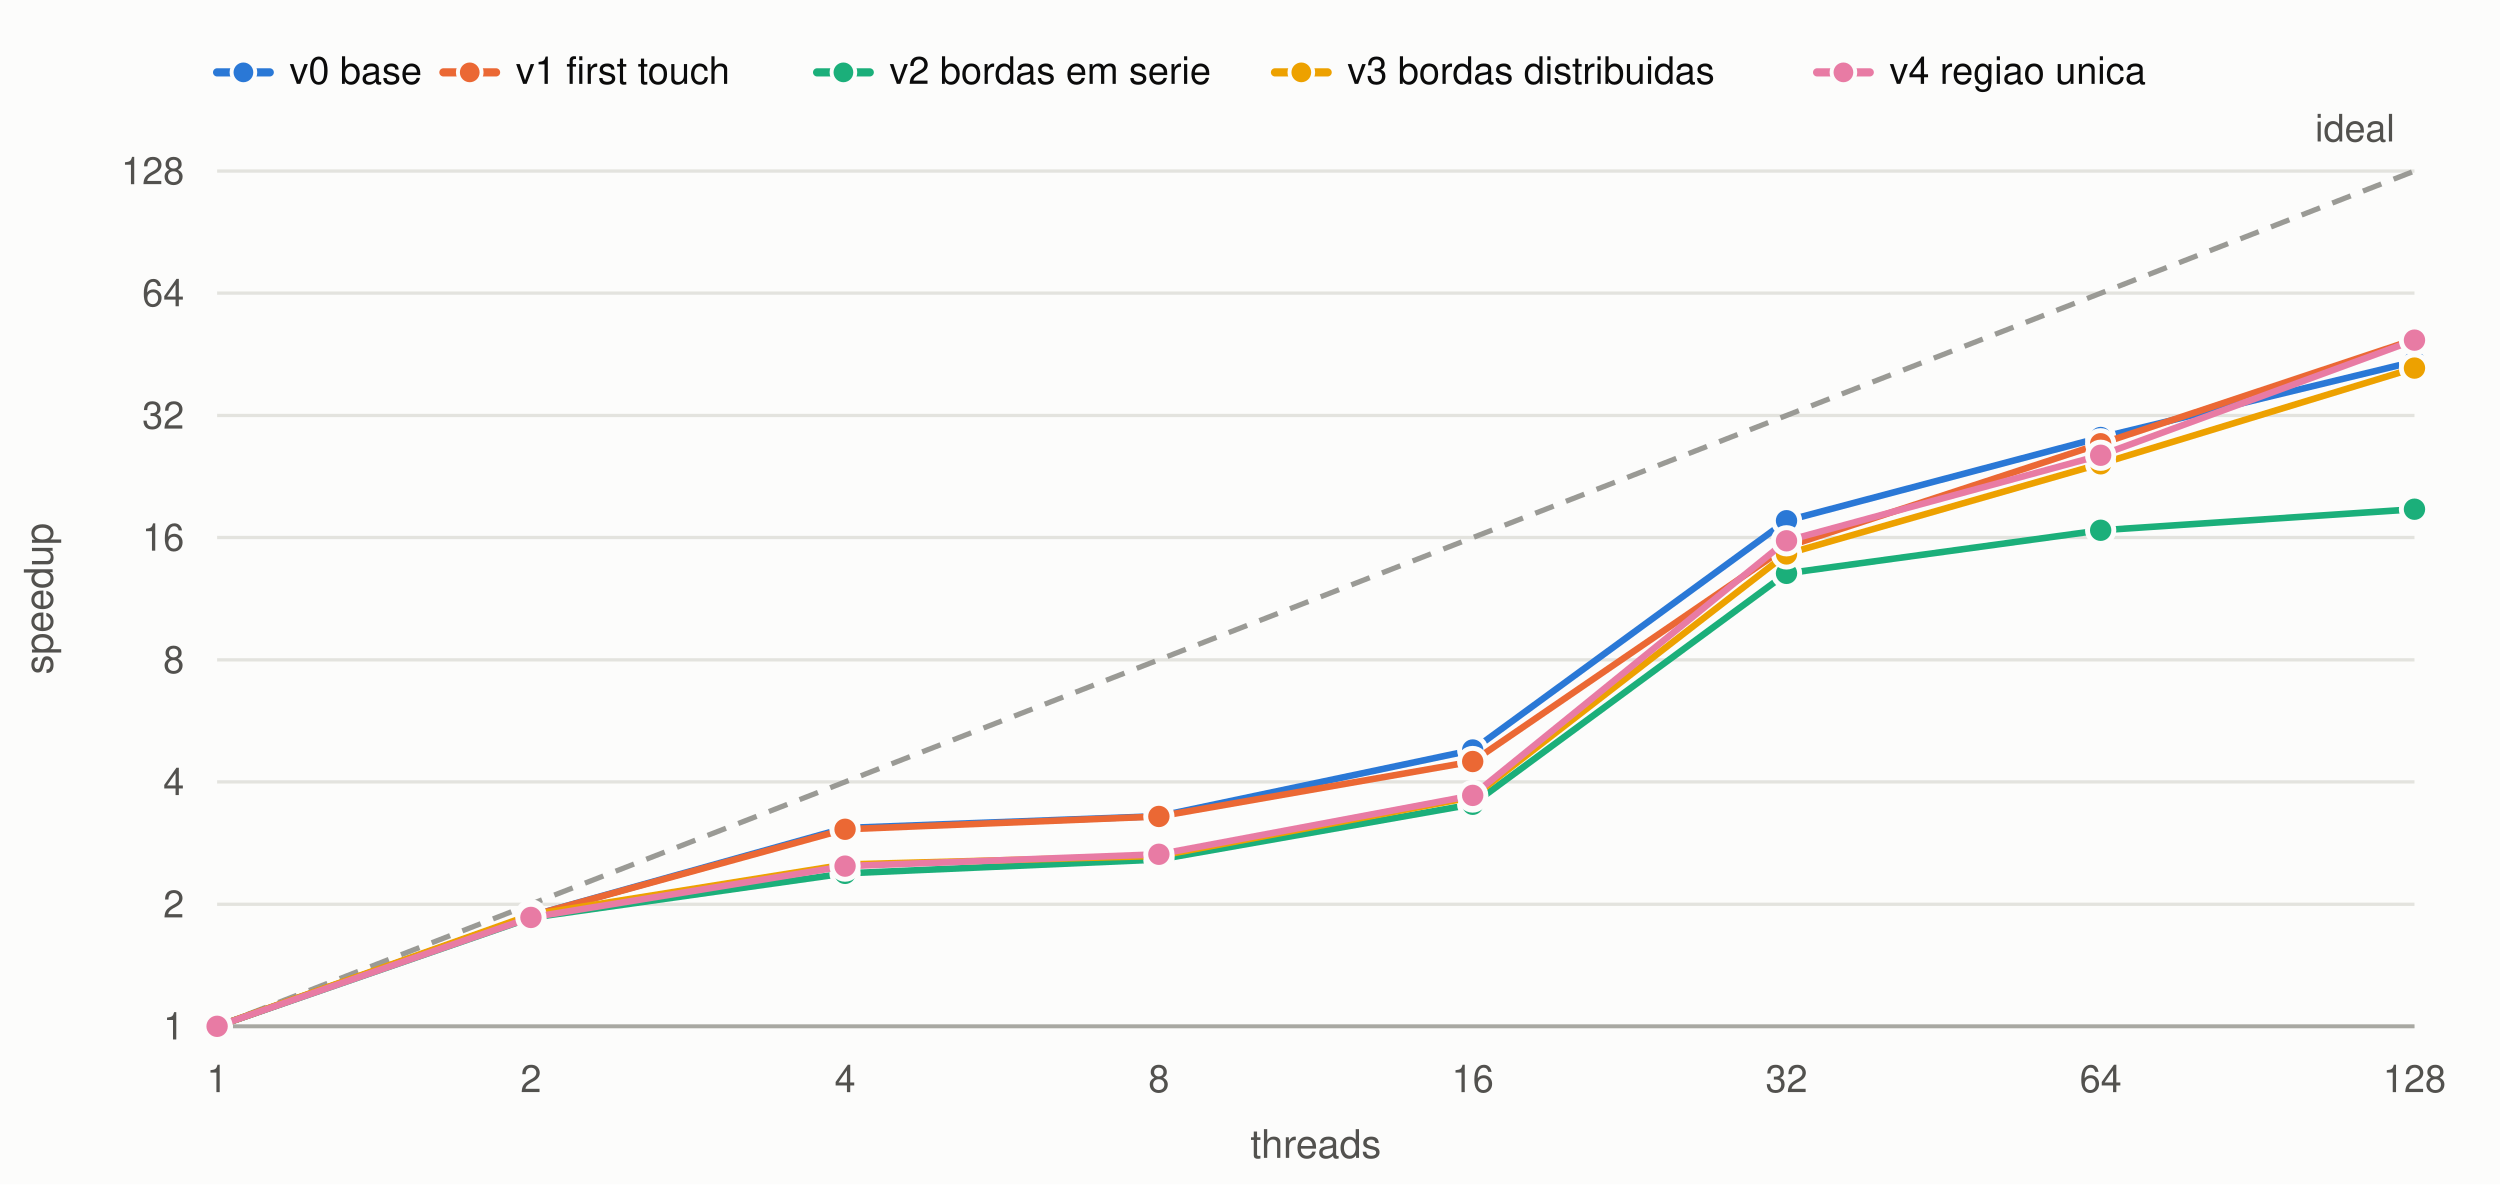
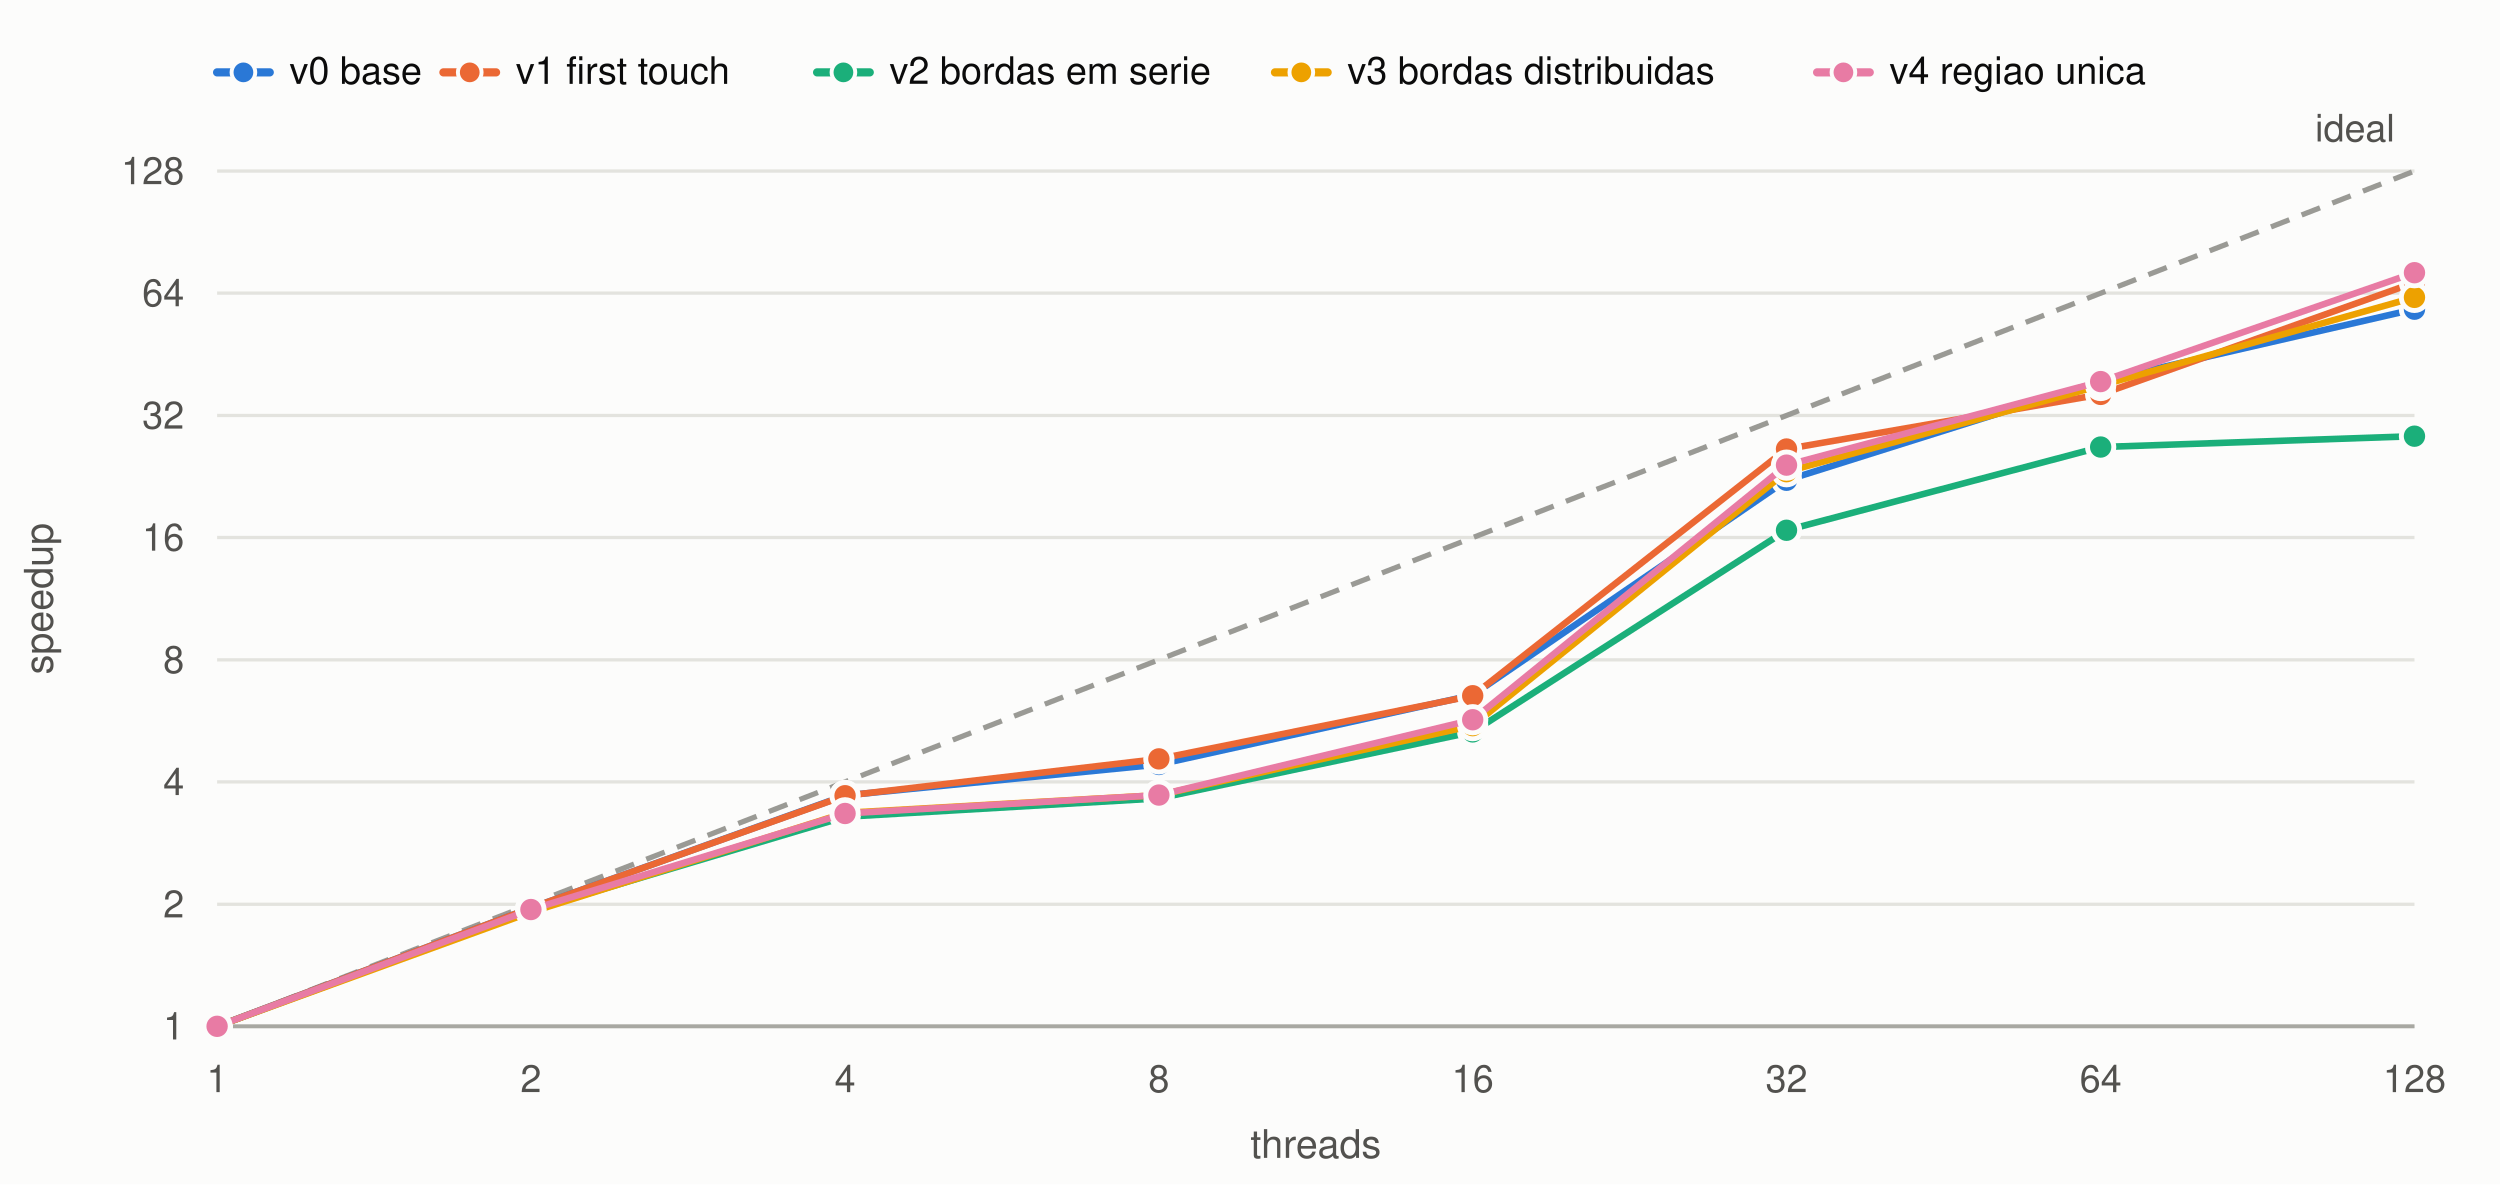
<svg xmlns="http://www.w3.org/2000/svg" viewBox="0 0 760 360" width="100%" font-family="Segoe UI, Helvetica, Arial, sans-serif">
  <rect x="0" y="0" width="760" height="360" fill="#fcfcfb" />
  <line x1="66" y1="22" x2="82" y2="22" stroke="#2a78d6" stroke-width="2.5" stroke-linecap="round" />
  <circle cx="74" cy="22" r="3.6" fill="#2a78d6" stroke="#fcfcfb" stroke-width="1.2" />
  <text x="88" y="25.5" font-size="11.5" fill="#0b0b0b">v0 base</text>
  <line x1="134.8" y1="22" x2="150.8" y2="22" stroke="#eb6834" stroke-width="2.5" stroke-linecap="round" />
  <circle cx="142.8" cy="22" r="3.6" fill="#eb6834" stroke="#fcfcfb" stroke-width="1.2" />
  <text x="156.8" y="25.5" font-size="11.5" fill="#0b0b0b">v1 first touch</text>
  <line x1="248.4" y1="22" x2="264.4" y2="22" stroke="#1baf7a" stroke-width="2.5" stroke-linecap="round" />
  <circle cx="256.4" cy="22" r="3.6" fill="#1baf7a" stroke="#fcfcfb" stroke-width="1.2" />
  <text x="270.4" y="25.5" font-size="11.5" fill="#0b0b0b">v2 bordas em serie</text>
  <line x1="387.6" y1="22" x2="403.6" y2="22" stroke="#eda100" stroke-width="2.5" stroke-linecap="round" />
  <circle cx="395.6" cy="22" r="3.6" fill="#eda100" stroke="#fcfcfb" stroke-width="1.2" />
  <text x="409.6" y="25.5" font-size="11.5" fill="#0b0b0b">v3 bordas distribuidas</text>
  <line x1="552.4" y1="22" x2="568.4" y2="22" stroke="#e87ba4" stroke-width="2.5" stroke-linecap="round" />
  <circle cx="560.4" cy="22" r="3.6" fill="#e87ba4" stroke="#fcfcfb" stroke-width="1.2" />
  <text x="574.4" y="25.5" font-size="11.5" fill="#0b0b0b">v4 regiao unica</text>
  <line x1="66" y1="312.0" x2="734" y2="312.0" stroke="#e3e3de" stroke-width="1" />
  <text x="56" y="316.0" font-size="11.5" fill="#52514e" text-anchor="end">1</text>
  <line x1="66" y1="274.9" x2="734" y2="274.9" stroke="#e3e3de" stroke-width="1" />
  <text x="56" y="278.9" font-size="11.5" fill="#52514e" text-anchor="end">2</text>
  <line x1="66" y1="237.7" x2="734" y2="237.7" stroke="#e3e3de" stroke-width="1" />
  <text x="56" y="241.7" font-size="11.5" fill="#52514e" text-anchor="end">4</text>
  <line x1="66" y1="200.6" x2="734" y2="200.6" stroke="#e3e3de" stroke-width="1" />
  <text x="56" y="204.6" font-size="11.5" fill="#52514e" text-anchor="end">8</text>
  <line x1="66" y1="163.4" x2="734" y2="163.4" stroke="#e3e3de" stroke-width="1" />
  <text x="56" y="167.4" font-size="11.5" fill="#52514e" text-anchor="end">16</text>
  <line x1="66" y1="126.3" x2="734" y2="126.3" stroke="#e3e3de" stroke-width="1" />
  <text x="56" y="130.3" font-size="11.5" fill="#52514e" text-anchor="end">32</text>
  <line x1="66" y1="89.1" x2="734" y2="89.1" stroke="#e3e3de" stroke-width="1" />
  <text x="56" y="93.1" font-size="11.5" fill="#52514e" text-anchor="end">64</text>
  <line x1="66" y1="52.0" x2="734" y2="52.0" stroke="#e3e3de" stroke-width="1" />
  <text x="56" y="56.0" font-size="11.5" fill="#52514e" text-anchor="end">128</text>
  <text x="66.0" y="332" font-size="11.5" fill="#52514e" text-anchor="middle">1</text>
  <text x="161.4" y="332" font-size="11.5" fill="#52514e" text-anchor="middle">2</text>
  <text x="256.9" y="332" font-size="11.5" fill="#52514e" text-anchor="middle">4</text>
  <text x="352.3" y="332" font-size="11.5" fill="#52514e" text-anchor="middle">8</text>
  <text x="447.7" y="332" font-size="11.5" fill="#52514e" text-anchor="middle">16</text>
  <text x="543.1" y="332" font-size="11.5" fill="#52514e" text-anchor="middle">32</text>
  <text x="638.6" y="332" font-size="11.5" fill="#52514e" text-anchor="middle">64</text>
  <text x="734.0" y="332" font-size="11.5" fill="#52514e" text-anchor="middle">128</text>
  <line x1="66" y1="312" x2="734" y2="312" stroke="#a8a8a2" stroke-width="1.2" />
  <text x="400" y="352" font-size="12" fill="#52514e" text-anchor="middle">threads</text>
  <text transform="translate(16,182) rotate(-90)" font-size="12" fill="#52514e" text-anchor="middle">speedup</text>
  <line x1="66.0" y1="312.0" x2="734.0" y2="52.0" stroke="#9a9a95" stroke-width="1.6" stroke-dasharray="6 4" />
  <text x="728.0" y="43.0" font-size="11.5" fill="#52514e" text-anchor="end">ideal</text>
-   <path d="M66.0,312.0 L161.4,278.4 L256.9,251.7 L352.3,248.1 L447.7,228.0 L543.1,158.3 L638.6,133.0 L734.0,109.9" fill="none" stroke="#2a78d6" stroke-width="2" stroke-linejoin="round" stroke-linecap="round" />
+   <path d="M66.0,312.0 L161.4,276.0 L256.9,241.8 L352.3,232.4 L447.7,211.3 L543.1,146.0 L638.6,115.9 L734.0,94.0" fill="none" stroke="#2a78d6" stroke-width="2" stroke-linejoin="round" stroke-linecap="round" />
  <circle cx="66.0" cy="312.0" r="4" fill="#2a78d6" stroke="#fcfcfb" stroke-width="1.5" />
-   <circle cx="161.4" cy="278.4" r="4" fill="#2a78d6" stroke="#fcfcfb" stroke-width="1.5" />
-   <circle cx="256.9" cy="251.7" r="4" fill="#2a78d6" stroke="#fcfcfb" stroke-width="1.5" />
-   <circle cx="352.3" cy="248.1" r="4" fill="#2a78d6" stroke="#fcfcfb" stroke-width="1.5" />
-   <circle cx="447.7" cy="228.0" r="4" fill="#2a78d6" stroke="#fcfcfb" stroke-width="1.5" />
-   <circle cx="543.1" cy="158.3" r="4" fill="#2a78d6" stroke="#fcfcfb" stroke-width="1.5" />
-   <circle cx="638.6" cy="133.0" r="4" fill="#2a78d6" stroke="#fcfcfb" stroke-width="1.5" />
-   <circle cx="734.0" cy="109.9" r="4" fill="#2a78d6" stroke="#fcfcfb" stroke-width="1.5" />
-   <path d="M66.0,312.0 L161.4,278.4 L256.9,252.1 L352.3,248.2 L447.7,231.5 L543.1,166.2 L638.6,134.9 L734.0,103.2" fill="none" stroke="#eb6834" stroke-width="2" stroke-linejoin="round" stroke-linecap="round" />
+   <circle cx="161.4" cy="276.0" r="4" fill="#2a78d6" stroke="#fcfcfb" stroke-width="1.5" />
+   <circle cx="256.9" cy="241.8" r="4" fill="#2a78d6" stroke="#fcfcfb" stroke-width="1.5" />
+   <circle cx="352.3" cy="232.4" r="4" fill="#2a78d6" stroke="#fcfcfb" stroke-width="1.5" />
+   <circle cx="447.7" cy="211.3" r="4" fill="#2a78d6" stroke="#fcfcfb" stroke-width="1.5" />
+   <circle cx="543.1" cy="146.0" r="4" fill="#2a78d6" stroke="#fcfcfb" stroke-width="1.5" />
+   <circle cx="638.6" cy="115.9" r="4" fill="#2a78d6" stroke="#fcfcfb" stroke-width="1.5" />
+   <circle cx="734.0" cy="94.0" r="4" fill="#2a78d6" stroke="#fcfcfb" stroke-width="1.5" />
+   <path d="M66.0,312.0 L161.4,276.0 L256.9,241.9 L352.3,230.7 L447.7,211.5 L543.1,136.5 L638.6,119.9 L734.0,85.9" fill="none" stroke="#eb6834" stroke-width="2" stroke-linejoin="round" stroke-linecap="round" />
  <circle cx="66.0" cy="312.0" r="4" fill="#eb6834" stroke="#fcfcfb" stroke-width="1.5" />
-   <circle cx="161.4" cy="278.4" r="4" fill="#eb6834" stroke="#fcfcfb" stroke-width="1.5" />
-   <circle cx="256.9" cy="252.1" r="4" fill="#eb6834" stroke="#fcfcfb" stroke-width="1.5" />
-   <circle cx="352.3" cy="248.2" r="4" fill="#eb6834" stroke="#fcfcfb" stroke-width="1.5" />
-   <circle cx="447.7" cy="231.5" r="4" fill="#eb6834" stroke="#fcfcfb" stroke-width="1.5" />
-   <circle cx="543.1" cy="166.2" r="4" fill="#eb6834" stroke="#fcfcfb" stroke-width="1.5" />
-   <circle cx="638.6" cy="134.9" r="4" fill="#eb6834" stroke="#fcfcfb" stroke-width="1.5" />
-   <circle cx="734.0" cy="103.2" r="4" fill="#eb6834" stroke="#fcfcfb" stroke-width="1.5" />
-   <path d="M66.0,312.0 L161.4,279.0 L256.9,265.5 L352.3,261.3 L447.7,244.5 L543.1,174.3 L638.6,161.2 L734.0,154.8" fill="none" stroke="#1baf7a" stroke-width="2" stroke-linejoin="round" stroke-linecap="round" />
+   <circle cx="161.4" cy="276.0" r="4" fill="#eb6834" stroke="#fcfcfb" stroke-width="1.5" />
+   <circle cx="256.9" cy="241.9" r="4" fill="#eb6834" stroke="#fcfcfb" stroke-width="1.5" />
+   <circle cx="352.3" cy="230.7" r="4" fill="#eb6834" stroke="#fcfcfb" stroke-width="1.5" />
+   <circle cx="447.7" cy="211.5" r="4" fill="#eb6834" stroke="#fcfcfb" stroke-width="1.5" />
+   <circle cx="543.1" cy="136.5" r="4" fill="#eb6834" stroke="#fcfcfb" stroke-width="1.5" />
+   <circle cx="638.6" cy="119.9" r="4" fill="#eb6834" stroke="#fcfcfb" stroke-width="1.5" />
+   <circle cx="734.0" cy="85.9" r="4" fill="#eb6834" stroke="#fcfcfb" stroke-width="1.5" />
+   <path d="M66.0,312.0 L161.4,276.8 L256.9,248.3 L352.3,242.7 L447.7,222.5 L543.1,161.2 L638.6,135.9 L734.0,132.6" fill="none" stroke="#1baf7a" stroke-width="2" stroke-linejoin="round" stroke-linecap="round" />
  <circle cx="66.0" cy="312.0" r="4" fill="#1baf7a" stroke="#fcfcfb" stroke-width="1.5" />
-   <circle cx="161.4" cy="279.0" r="4" fill="#1baf7a" stroke="#fcfcfb" stroke-width="1.5" />
-   <circle cx="256.9" cy="265.5" r="4" fill="#1baf7a" stroke="#fcfcfb" stroke-width="1.5" />
-   <circle cx="352.3" cy="261.3" r="4" fill="#1baf7a" stroke="#fcfcfb" stroke-width="1.5" />
-   <circle cx="447.7" cy="244.5" r="4" fill="#1baf7a" stroke="#fcfcfb" stroke-width="1.5" />
-   <circle cx="543.1" cy="174.3" r="4" fill="#1baf7a" stroke="#fcfcfb" stroke-width="1.5" />
-   <circle cx="638.6" cy="161.2" r="4" fill="#1baf7a" stroke="#fcfcfb" stroke-width="1.5" />
-   <circle cx="734.0" cy="154.8" r="4" fill="#1baf7a" stroke="#fcfcfb" stroke-width="1.5" />
-   <path d="M66.0,312.0 L161.4,278.1 L256.9,262.8 L352.3,260.2 L447.7,242.3 L543.1,168.4 L638.6,141.0 L734.0,111.9" fill="none" stroke="#eda100" stroke-width="2" stroke-linejoin="round" stroke-linecap="round" />
+   <circle cx="161.4" cy="276.8" r="4" fill="#1baf7a" stroke="#fcfcfb" stroke-width="1.5" />
+   <circle cx="256.9" cy="248.3" r="4" fill="#1baf7a" stroke="#fcfcfb" stroke-width="1.5" />
+   <circle cx="352.3" cy="242.7" r="4" fill="#1baf7a" stroke="#fcfcfb" stroke-width="1.5" />
+   <circle cx="447.7" cy="222.5" r="4" fill="#1baf7a" stroke="#fcfcfb" stroke-width="1.5" />
+   <circle cx="543.1" cy="161.2" r="4" fill="#1baf7a" stroke="#fcfcfb" stroke-width="1.5" />
+   <circle cx="638.6" cy="135.9" r="4" fill="#1baf7a" stroke="#fcfcfb" stroke-width="1.5" />
+   <circle cx="734.0" cy="132.6" r="4" fill="#1baf7a" stroke="#fcfcfb" stroke-width="1.5" />
+   <path d="M66.0,312.0 L161.4,277.3 L256.9,247.1 L352.3,241.7 L447.7,220.6 L543.1,143.4 L638.6,117.2 L734.0,90.4" fill="none" stroke="#eda100" stroke-width="2" stroke-linejoin="round" stroke-linecap="round" />
  <circle cx="66.0" cy="312.0" r="4" fill="#eda100" stroke="#fcfcfb" stroke-width="1.5" />
-   <circle cx="161.4" cy="278.1" r="4" fill="#eda100" stroke="#fcfcfb" stroke-width="1.5" />
-   <circle cx="256.9" cy="262.8" r="4" fill="#eda100" stroke="#fcfcfb" stroke-width="1.5" />
-   <circle cx="352.3" cy="260.2" r="4" fill="#eda100" stroke="#fcfcfb" stroke-width="1.5" />
-   <circle cx="447.7" cy="242.3" r="4" fill="#eda100" stroke="#fcfcfb" stroke-width="1.5" />
-   <circle cx="543.1" cy="168.4" r="4" fill="#eda100" stroke="#fcfcfb" stroke-width="1.5" />
-   <circle cx="638.6" cy="141.0" r="4" fill="#eda100" stroke="#fcfcfb" stroke-width="1.5" />
-   <circle cx="734.0" cy="111.9" r="4" fill="#eda100" stroke="#fcfcfb" stroke-width="1.5" />
-   <path d="M66.0,312.0 L161.4,278.9 L256.9,263.3 L352.3,259.7 L447.7,241.8 L543.1,164.4 L638.6,138.4 L734.0,103.4" fill="none" stroke="#e87ba4" stroke-width="2" stroke-linejoin="round" stroke-linecap="round" />
+   <circle cx="161.4" cy="277.3" r="4" fill="#eda100" stroke="#fcfcfb" stroke-width="1.5" />
+   <circle cx="256.9" cy="247.1" r="4" fill="#eda100" stroke="#fcfcfb" stroke-width="1.5" />
+   <circle cx="352.3" cy="241.7" r="4" fill="#eda100" stroke="#fcfcfb" stroke-width="1.5" />
+   <circle cx="447.7" cy="220.6" r="4" fill="#eda100" stroke="#fcfcfb" stroke-width="1.5" />
+   <circle cx="543.1" cy="143.4" r="4" fill="#eda100" stroke="#fcfcfb" stroke-width="1.5" />
+   <circle cx="638.6" cy="117.2" r="4" fill="#eda100" stroke="#fcfcfb" stroke-width="1.5" />
+   <circle cx="734.0" cy="90.4" r="4" fill="#eda100" stroke="#fcfcfb" stroke-width="1.5" />
+   <path d="M66.0,312.0 L161.4,276.5 L256.9,247.3 L352.3,241.7 L447.7,218.8 L543.1,141.4 L638.6,116.0 L734.0,82.9" fill="none" stroke="#e87ba4" stroke-width="2" stroke-linejoin="round" stroke-linecap="round" />
  <circle cx="66.0" cy="312.0" r="4" fill="#e87ba4" stroke="#fcfcfb" stroke-width="1.5" />
-   <circle cx="161.4" cy="278.9" r="4" fill="#e87ba4" stroke="#fcfcfb" stroke-width="1.5" />
-   <circle cx="256.9" cy="263.3" r="4" fill="#e87ba4" stroke="#fcfcfb" stroke-width="1.5" />
-   <circle cx="352.3" cy="259.7" r="4" fill="#e87ba4" stroke="#fcfcfb" stroke-width="1.5" />
-   <circle cx="447.7" cy="241.8" r="4" fill="#e87ba4" stroke="#fcfcfb" stroke-width="1.5" />
-   <circle cx="543.1" cy="164.4" r="4" fill="#e87ba4" stroke="#fcfcfb" stroke-width="1.5" />
-   <circle cx="638.6" cy="138.4" r="4" fill="#e87ba4" stroke="#fcfcfb" stroke-width="1.5" />
-   <circle cx="734.0" cy="103.4" r="4" fill="#e87ba4" stroke="#fcfcfb" stroke-width="1.5" />
+   <circle cx="161.4" cy="276.5" r="4" fill="#e87ba4" stroke="#fcfcfb" stroke-width="1.5" />
+   <circle cx="256.9" cy="247.3" r="4" fill="#e87ba4" stroke="#fcfcfb" stroke-width="1.5" />
+   <circle cx="352.3" cy="241.7" r="4" fill="#e87ba4" stroke="#fcfcfb" stroke-width="1.5" />
+   <circle cx="447.7" cy="218.8" r="4" fill="#e87ba4" stroke="#fcfcfb" stroke-width="1.5" />
+   <circle cx="543.1" cy="141.4" r="4" fill="#e87ba4" stroke="#fcfcfb" stroke-width="1.5" />
+   <circle cx="638.6" cy="116.0" r="4" fill="#e87ba4" stroke="#fcfcfb" stroke-width="1.5" />
+   <circle cx="734.0" cy="82.9" r="4" fill="#e87ba4" stroke="#fcfcfb" stroke-width="1.5" />
</svg>
